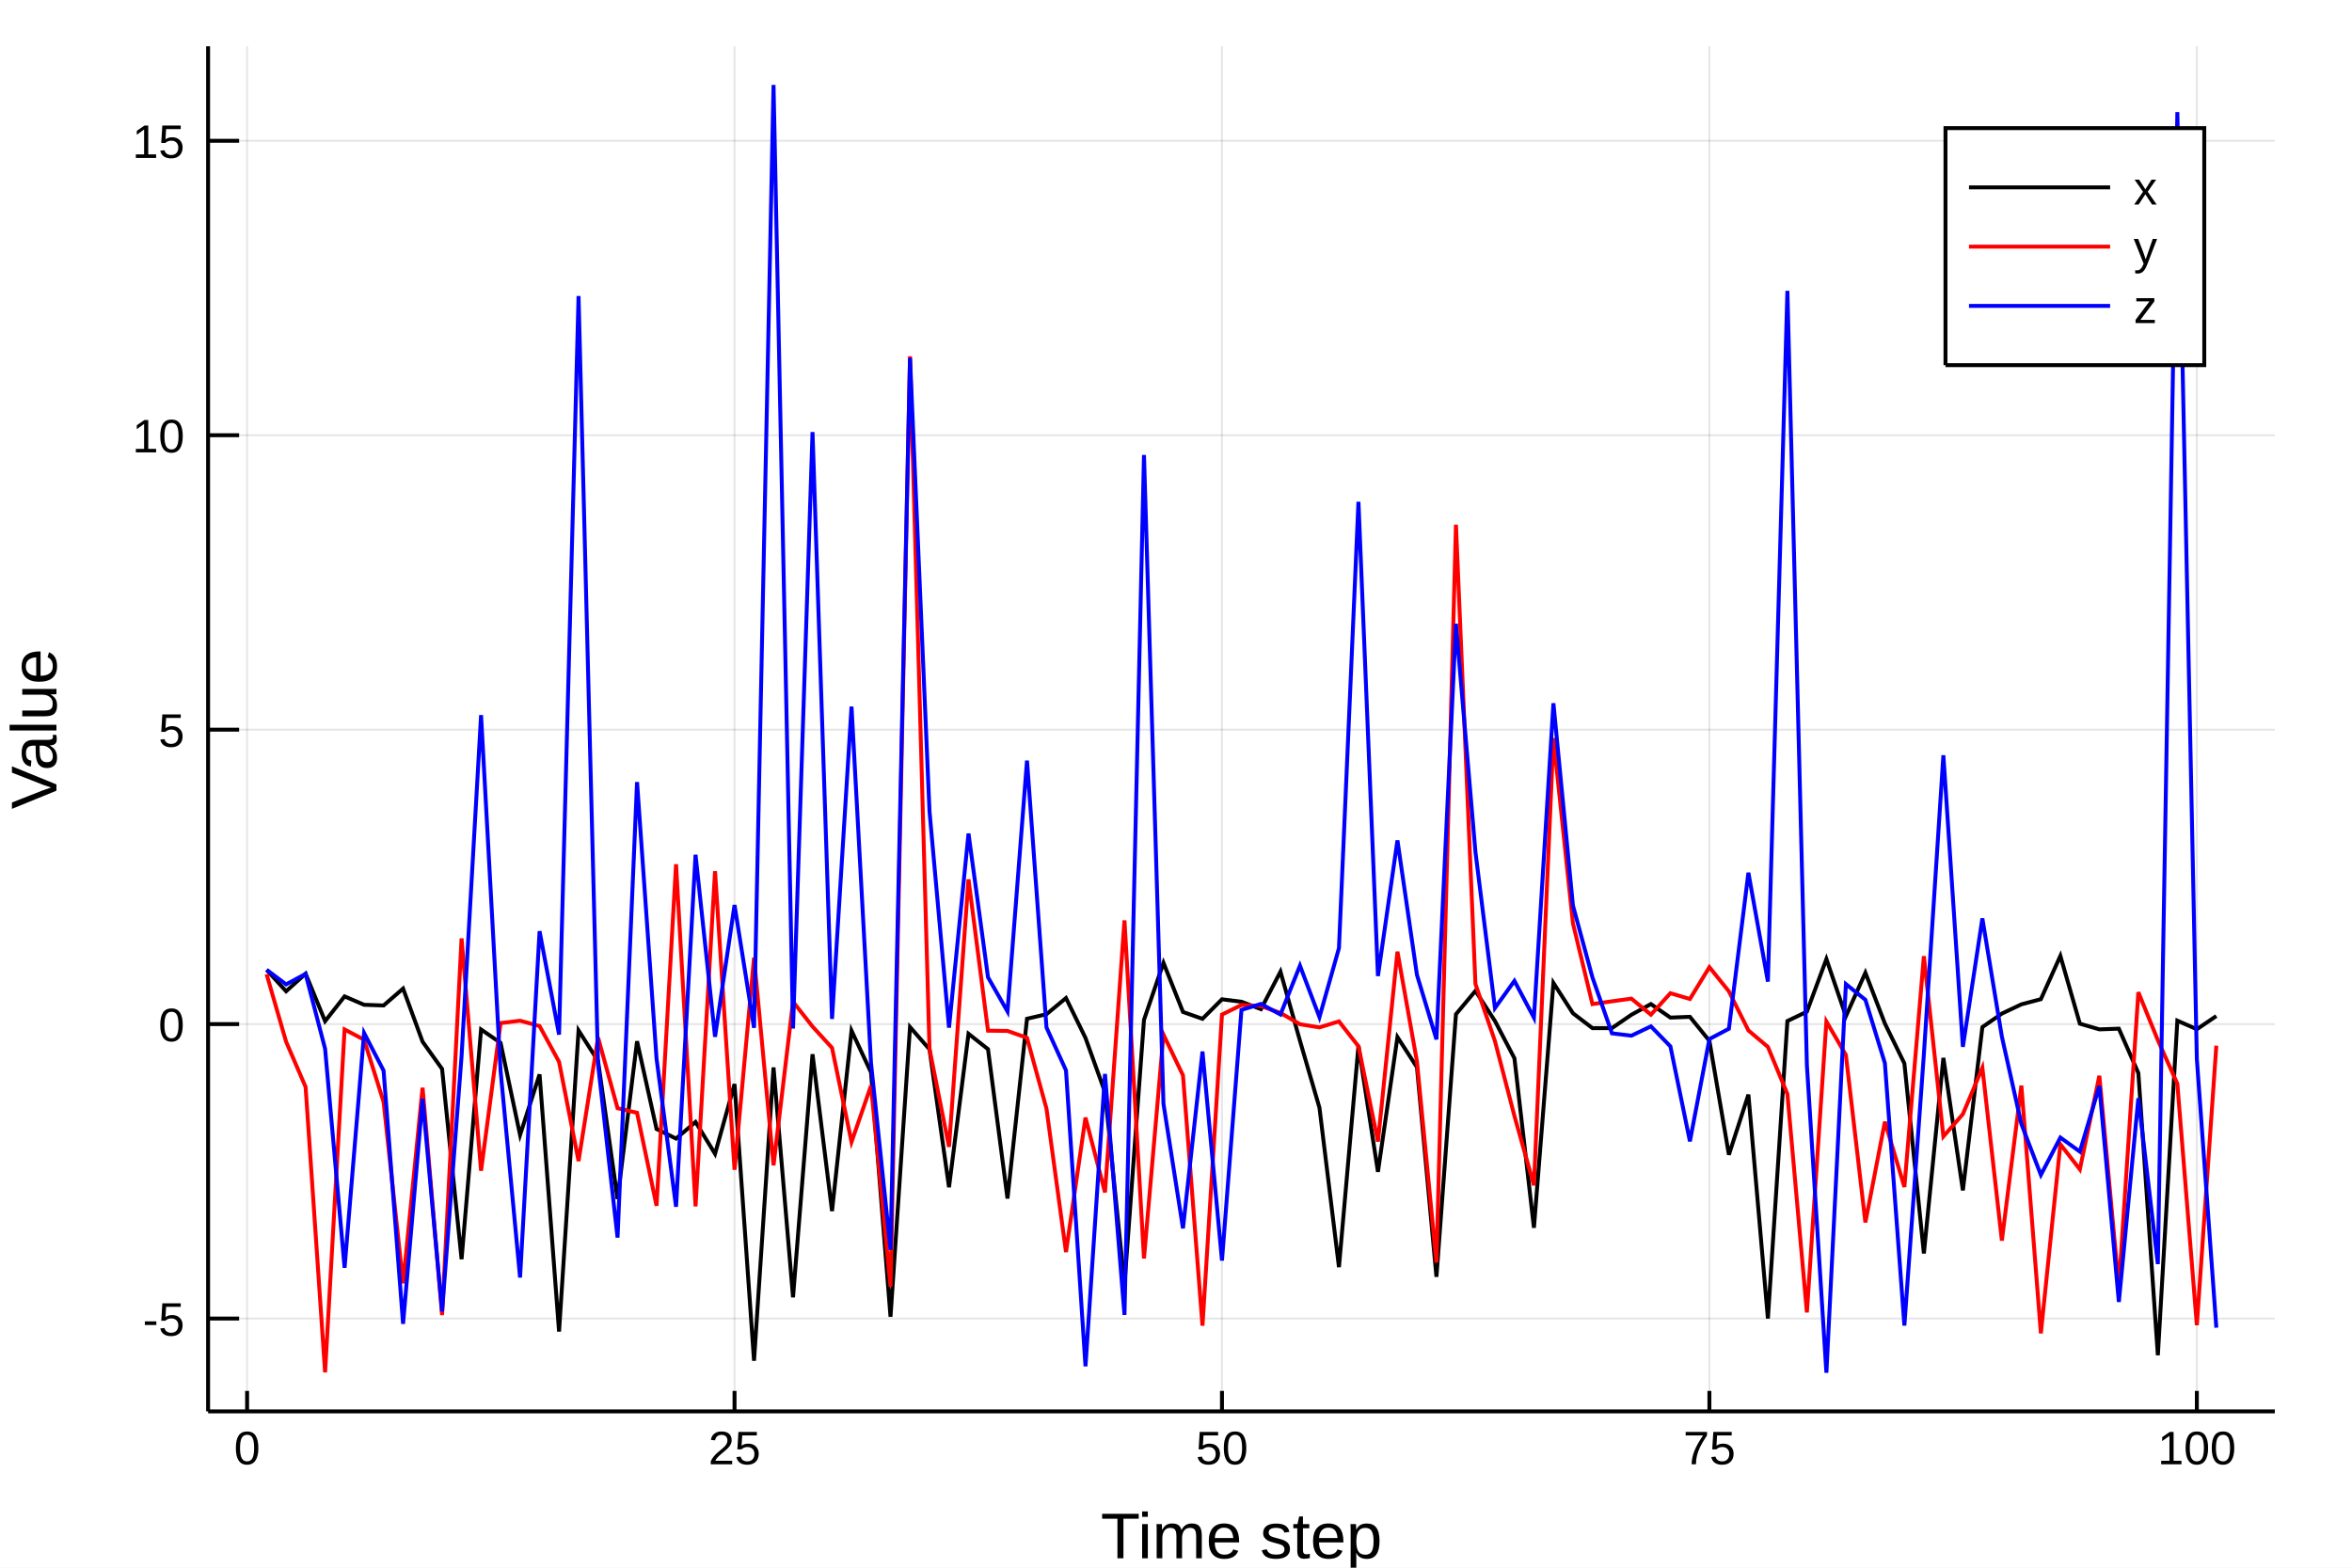
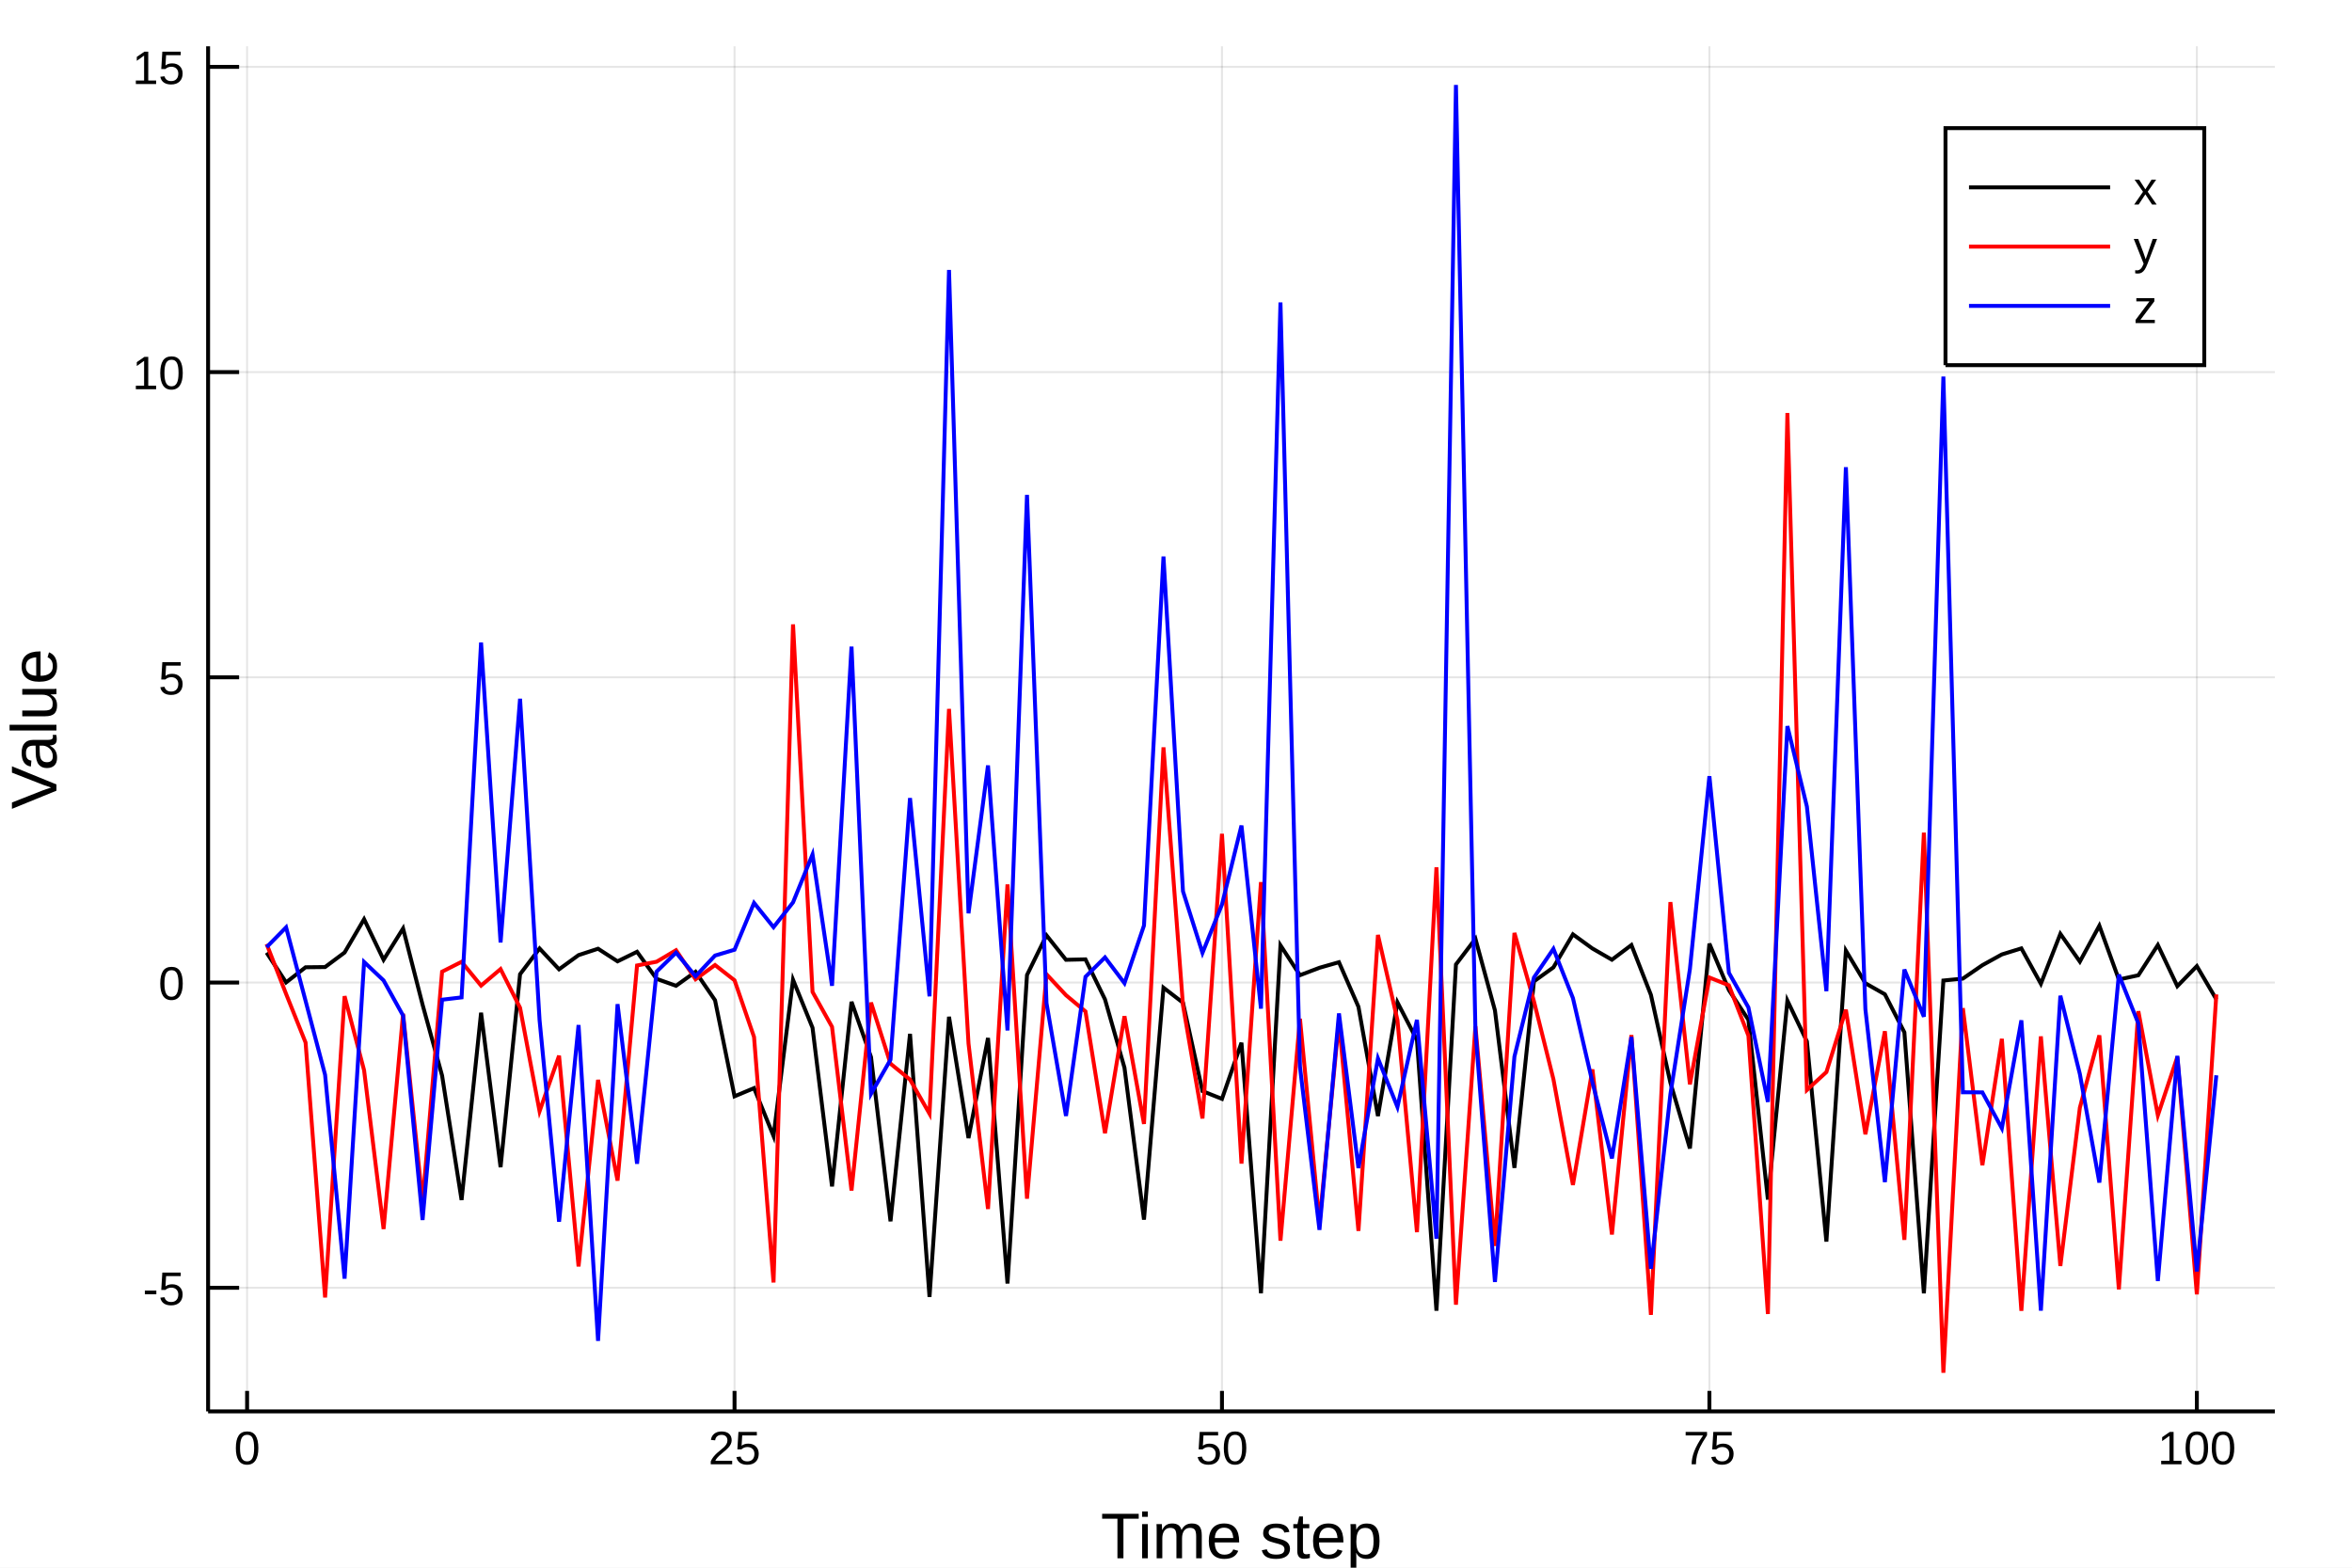
<svg xmlns="http://www.w3.org/2000/svg" width="600" height="400" viewBox="0 0 2400 1600">
  <defs>
-     <clipPath id="clip5100">
+     <clipPath id="clip8300">
      <rect x="0" y="0" width="2000" height="2000" />
    </clipPath>
  </defs>
  <defs>
-     <clipPath id="clip5101">
+     <clipPath id="clip8301">
      <rect x="0" y="0" width="2400" height="1600" />
    </clipPath>
  </defs>
-   <polygon clip-path="url(#clip5101)" points=" 0,1600 2400,1600 2400,0 0,0    " fill="#ffffff" fill-rule="evenodd" fill-opacity="1" />
+   <polygon clip-path="url(#clip8301)" points=" 0,1600 2400,1600 2400,0 0,0    " fill="#ffffff" fill-rule="evenodd" fill-opacity="1" />
  <defs>
-     <clipPath id="clip5102">
+     <clipPath id="clip8302">
      <rect x="480" y="0" width="1681" height="1600" />
    </clipPath>
  </defs>
-   <polygon clip-path="url(#clip5101)" points=" 212.353,1440.48 2321.26,1440.48 2321.26,47.244 212.353,47.244    " fill="#ffffff" fill-rule="evenodd" fill-opacity="1" />
+   <polygon clip-path="url(#clip8301)" points=" 212.353,1440.48 2321.26,1440.48 2321.26,47.244 212.353,47.244    " fill="#ffffff" fill-rule="evenodd" fill-opacity="1" />
  <defs>
-     <clipPath id="clip5103">
+     <clipPath id="clip8303">
      <rect x="212" y="47" width="2110" height="1394" />
    </clipPath>
  </defs>
-   <polyline clip-path="url(#clip5103)" style="stroke:#000000; stroke-width:2; stroke-opacity:0.1; fill:none" points="   252.143,1440.48 252.143,47.244    " />
-   <polyline clip-path="url(#clip5103)" style="stroke:#000000; stroke-width:2; stroke-opacity:0.1; fill:none" points="   749.527,1440.48 749.527,47.244    " />
-   <polyline clip-path="url(#clip5103)" style="stroke:#000000; stroke-width:2; stroke-opacity:0.1; fill:none" points="   1246.91,1440.48 1246.91,47.244    " />
-   <polyline clip-path="url(#clip5103)" style="stroke:#000000; stroke-width:2; stroke-opacity:0.1; fill:none" points="   1744.29,1440.48 1744.29,47.244    " />
-   <polyline clip-path="url(#clip5103)" style="stroke:#000000; stroke-width:2; stroke-opacity:0.1; fill:none" points="   2241.68,1440.48 2241.68,47.244    " />
-   <polyline clip-path="url(#clip5103)" style="stroke:#000000; stroke-width:2; stroke-opacity:0.1; fill:none" points="   212.353,1345.72 2321.26,1345.72    " />
-   <polyline clip-path="url(#clip5103)" style="stroke:#000000; stroke-width:2; stroke-opacity:0.1; fill:none" points="   212.353,1045.21 2321.26,1045.21    " />
-   <polyline clip-path="url(#clip5103)" style="stroke:#000000; stroke-width:2; stroke-opacity:0.1; fill:none" points="   212.353,744.705 2321.26,744.705    " />
-   <polyline clip-path="url(#clip5103)" style="stroke:#000000; stroke-width:2; stroke-opacity:0.1; fill:none" points="   212.353,444.196 2321.26,444.196    " />
-   <polyline clip-path="url(#clip5103)" style="stroke:#000000; stroke-width:2; stroke-opacity:0.1; fill:none" points="   212.353,143.687 2321.26,143.687    " />
-   <polyline clip-path="url(#clip5101)" style="stroke:#000000; stroke-width:4; stroke-opacity:1; fill:none" points="   212.353,1440.48 2321.26,1440.48    " />
-   <polyline clip-path="url(#clip5101)" style="stroke:#000000; stroke-width:4; stroke-opacity:1; fill:none" points="   212.353,1440.48 212.353,47.244    " />
-   <polyline clip-path="url(#clip5101)" style="stroke:#000000; stroke-width:4; stroke-opacity:1; fill:none" points="   252.143,1440.48 252.143,1419.58    " />
-   <polyline clip-path="url(#clip5101)" style="stroke:#000000; stroke-width:4; stroke-opacity:1; fill:none" points="   749.527,1440.48 749.527,1419.58    " />
-   <polyline clip-path="url(#clip5101)" style="stroke:#000000; stroke-width:4; stroke-opacity:1; fill:none" points="   1246.91,1440.48 1246.91,1419.58    " />
-   <polyline clip-path="url(#clip5101)" style="stroke:#000000; stroke-width:4; stroke-opacity:1; fill:none" points="   1744.29,1440.48 1744.29,1419.58    " />
-   <polyline clip-path="url(#clip5101)" style="stroke:#000000; stroke-width:4; stroke-opacity:1; fill:none" points="   2241.68,1440.48 2241.68,1419.58    " />
-   <polyline clip-path="url(#clip5101)" style="stroke:#000000; stroke-width:4; stroke-opacity:1; fill:none" points="   212.353,1345.72 243.986,1345.72    " />
-   <polyline clip-path="url(#clip5101)" style="stroke:#000000; stroke-width:4; stroke-opacity:1; fill:none" points="   212.353,1045.21 243.986,1045.21    " />
-   <polyline clip-path="url(#clip5101)" style="stroke:#000000; stroke-width:4; stroke-opacity:1; fill:none" points="   212.353,744.705 243.986,744.705    " />
-   <polyline clip-path="url(#clip5101)" style="stroke:#000000; stroke-width:4; stroke-opacity:1; fill:none" points="   212.353,444.196 243.986,444.196    " />
-   <polyline clip-path="url(#clip5101)" style="stroke:#000000; stroke-width:4; stroke-opacity:1; fill:none" points="   212.353,143.687 243.986,143.687    " />
-   <g clip-path="url(#clip5101)">
+   <polyline clip-path="url(#clip8303)" style="stroke:#000000; stroke-width:2; stroke-opacity:0.1; fill:none" points="   252.143,1440.48 252.143,47.244    " />
+   <polyline clip-path="url(#clip8303)" style="stroke:#000000; stroke-width:2; stroke-opacity:0.1; fill:none" points="   749.527,1440.48 749.527,47.244    " />
+   <polyline clip-path="url(#clip8303)" style="stroke:#000000; stroke-width:2; stroke-opacity:0.1; fill:none" points="   1246.91,1440.48 1246.91,47.244    " />
+   <polyline clip-path="url(#clip8303)" style="stroke:#000000; stroke-width:2; stroke-opacity:0.1; fill:none" points="   1744.29,1440.48 1744.29,47.244    " />
+   <polyline clip-path="url(#clip8303)" style="stroke:#000000; stroke-width:2; stroke-opacity:0.1; fill:none" points="   2241.68,1440.48 2241.68,47.244    " />
+   <polyline clip-path="url(#clip8303)" style="stroke:#000000; stroke-width:2; stroke-opacity:0.1; fill:none" points="   212.353,1314.32 2321.26,1314.32    " />
+   <polyline clip-path="url(#clip8303)" style="stroke:#000000; stroke-width:2; stroke-opacity:0.1; fill:none" points="   212.353,1002.8 2321.26,1002.8    " />
+   <polyline clip-path="url(#clip8303)" style="stroke:#000000; stroke-width:2; stroke-opacity:0.1; fill:none" points="   212.353,691.284 2321.26,691.284    " />
+   <polyline clip-path="url(#clip8303)" style="stroke:#000000; stroke-width:2; stroke-opacity:0.1; fill:none" points="   212.353,379.765 2321.26,379.765    " />
+   <polyline clip-path="url(#clip8303)" style="stroke:#000000; stroke-width:2; stroke-opacity:0.1; fill:none" points="   212.353,68.246 2321.26,68.246    " />
+   <polyline clip-path="url(#clip8301)" style="stroke:#000000; stroke-width:4; stroke-opacity:1; fill:none" points="   212.353,1440.48 2321.26,1440.48    " />
+   <polyline clip-path="url(#clip8301)" style="stroke:#000000; stroke-width:4; stroke-opacity:1; fill:none" points="   212.353,1440.48 212.353,47.244    " />
+   <polyline clip-path="url(#clip8301)" style="stroke:#000000; stroke-width:4; stroke-opacity:1; fill:none" points="   252.143,1440.48 252.143,1419.58    " />
+   <polyline clip-path="url(#clip8301)" style="stroke:#000000; stroke-width:4; stroke-opacity:1; fill:none" points="   749.527,1440.48 749.527,1419.58    " />
+   <polyline clip-path="url(#clip8301)" style="stroke:#000000; stroke-width:4; stroke-opacity:1; fill:none" points="   1246.91,1440.48 1246.91,1419.58    " />
+   <polyline clip-path="url(#clip8301)" style="stroke:#000000; stroke-width:4; stroke-opacity:1; fill:none" points="   1744.29,1440.48 1744.29,1419.58    " />
+   <polyline clip-path="url(#clip8301)" style="stroke:#000000; stroke-width:4; stroke-opacity:1; fill:none" points="   2241.68,1440.48 2241.68,1419.58    " />
+   <polyline clip-path="url(#clip8301)" style="stroke:#000000; stroke-width:4; stroke-opacity:1; fill:none" points="   212.353,1314.32 243.986,1314.32    " />
+   <polyline clip-path="url(#clip8301)" style="stroke:#000000; stroke-width:4; stroke-opacity:1; fill:none" points="   212.353,1002.8 243.986,1002.8    " />
+   <polyline clip-path="url(#clip8301)" style="stroke:#000000; stroke-width:4; stroke-opacity:1; fill:none" points="   212.353,691.284 243.986,691.284    " />
+   <polyline clip-path="url(#clip8301)" style="stroke:#000000; stroke-width:4; stroke-opacity:1; fill:none" points="   212.353,379.765 243.986,379.765    " />
+   <polyline clip-path="url(#clip8301)" style="stroke:#000000; stroke-width:4; stroke-opacity:1; fill:none" points="   212.353,68.246 243.986,68.246    " />
+   <g clip-path="url(#clip8301)">
    <text style="fill:#000000; fill-opacity:1; font-family:Arial,Helvetica Neue,Helvetica,sans-serif; font-size:48px; text-anchor:middle;" transform="rotate(0, 252.143, 1494.48)" x="252.143" y="1494.48">0</text>
  </g>
-   <g clip-path="url(#clip5101)">
+   <g clip-path="url(#clip8301)">
    <text style="fill:#000000; fill-opacity:1; font-family:Arial,Helvetica Neue,Helvetica,sans-serif; font-size:48px; text-anchor:middle;" transform="rotate(0, 749.527, 1494.48)" x="749.527" y="1494.48">25</text>
  </g>
-   <g clip-path="url(#clip5101)">
+   <g clip-path="url(#clip8301)">
    <text style="fill:#000000; fill-opacity:1; font-family:Arial,Helvetica Neue,Helvetica,sans-serif; font-size:48px; text-anchor:middle;" transform="rotate(0, 1246.91, 1494.48)" x="1246.91" y="1494.48">50</text>
  </g>
-   <g clip-path="url(#clip5101)">
+   <g clip-path="url(#clip8301)">
    <text style="fill:#000000; fill-opacity:1; font-family:Arial,Helvetica Neue,Helvetica,sans-serif; font-size:48px; text-anchor:middle;" transform="rotate(0, 1744.29, 1494.48)" x="1744.29" y="1494.48">75</text>
  </g>
-   <g clip-path="url(#clip5101)">
+   <g clip-path="url(#clip8301)">
    <text style="fill:#000000; fill-opacity:1; font-family:Arial,Helvetica Neue,Helvetica,sans-serif; font-size:48px; text-anchor:middle;" transform="rotate(0, 2241.68, 1494.48)" x="2241.68" y="1494.48">100</text>
  </g>
-   <g clip-path="url(#clip5101)">
-     <text style="fill:#000000; fill-opacity:1; font-family:Arial,Helvetica Neue,Helvetica,sans-serif; font-size:48px; text-anchor:end;" transform="rotate(0, 188.353, 1363.22)" x="188.353" y="1363.22">-5</text>
+   <g clip-path="url(#clip8301)">
+     <text style="fill:#000000; fill-opacity:1; font-family:Arial,Helvetica Neue,Helvetica,sans-serif; font-size:48px; text-anchor:end;" transform="rotate(0, 188.353, 1331.82)" x="188.353" y="1331.82">-5</text>
  </g>
-   <g clip-path="url(#clip5101)">
-     <text style="fill:#000000; fill-opacity:1; font-family:Arial,Helvetica Neue,Helvetica,sans-serif; font-size:48px; text-anchor:end;" transform="rotate(0, 188.353, 1062.71)" x="188.353" y="1062.71">0</text>
+   <g clip-path="url(#clip8301)">
+     <text style="fill:#000000; fill-opacity:1; font-family:Arial,Helvetica Neue,Helvetica,sans-serif; font-size:48px; text-anchor:end;" transform="rotate(0, 188.353, 1020.3)" x="188.353" y="1020.3">0</text>
  </g>
-   <g clip-path="url(#clip5101)">
-     <text style="fill:#000000; fill-opacity:1; font-family:Arial,Helvetica Neue,Helvetica,sans-serif; font-size:48px; text-anchor:end;" transform="rotate(0, 188.353, 762.205)" x="188.353" y="762.205">5</text>
+   <g clip-path="url(#clip8301)">
+     <text style="fill:#000000; fill-opacity:1; font-family:Arial,Helvetica Neue,Helvetica,sans-serif; font-size:48px; text-anchor:end;" transform="rotate(0, 188.353, 708.784)" x="188.353" y="708.784">5</text>
  </g>
-   <g clip-path="url(#clip5101)">
-     <text style="fill:#000000; fill-opacity:1; font-family:Arial,Helvetica Neue,Helvetica,sans-serif; font-size:48px; text-anchor:end;" transform="rotate(0, 188.353, 461.696)" x="188.353" y="461.696">10</text>
+   <g clip-path="url(#clip8301)">
+     <text style="fill:#000000; fill-opacity:1; font-family:Arial,Helvetica Neue,Helvetica,sans-serif; font-size:48px; text-anchor:end;" transform="rotate(0, 188.353, 397.265)" x="188.353" y="397.265">10</text>
  </g>
-   <g clip-path="url(#clip5101)">
-     <text style="fill:#000000; fill-opacity:1; font-family:Arial,Helvetica Neue,Helvetica,sans-serif; font-size:48px; text-anchor:end;" transform="rotate(0, 188.353, 161.187)" x="188.353" y="161.187">15</text>
+   <g clip-path="url(#clip8301)">
+     <text style="fill:#000000; fill-opacity:1; font-family:Arial,Helvetica Neue,Helvetica,sans-serif; font-size:48px; text-anchor:end;" transform="rotate(0, 188.353, 85.7462)" x="188.353" y="85.746">15</text>
  </g>
-   <g clip-path="url(#clip5101)">
+   <g clip-path="url(#clip8301)">
    <text style="fill:#000000; fill-opacity:1; font-family:Arial,Helvetica Neue,Helvetica,sans-serif; font-size:66px; text-anchor:middle;" transform="rotate(0, 1266.81, 1590.4)" x="1266.81" y="1590.4">Time step</text>
  </g>
-   <g clip-path="url(#clip5101)">
+   <g clip-path="url(#clip8301)">
    <text style="fill:#000000; fill-opacity:1; font-family:Arial,Helvetica Neue,Helvetica,sans-serif; font-size:66px; text-anchor:middle;" transform="rotate(-90, 57.6, 743.863)" x="57.6" y="743.863">Value</text>
  </g>
-   <polyline clip-path="url(#clip5103)" style="stroke:#000000; stroke-width:4; stroke-opacity:1; fill:none" points="   272.039,989.841 291.934,1011.69 311.829,993.775 331.725,1042.22 351.62,1016.92 371.516,1025.49 391.411,1026.2 411.306,1008.96 431.202,1063.18 451.097,1090.98    470.992,1285.16 490.888,1050.69 510.783,1064.36 530.678,1158.37 550.574,1096.55 570.469,1359 590.364,1051.69 610.26,1082.85 630.155,1223.72 650.05,1062.7    669.946,1152.28 689.841,1162.07 709.736,1145.11 729.632,1177.61 749.527,1106.38 769.423,1388.78 789.318,1089.45 809.213,1324.04 829.109,1075.97 849.004,1236.06    868.899,1051.9 888.795,1094.49 908.69,1343.92 928.585,1048.2 948.481,1070.97 968.376,1211.69 988.271,1055.09 1008.17,1070.8 1028.06,1223.21 1047.96,1039.75    1067.85,1035.11 1087.75,1018.63 1107.64,1059.3 1127.54,1114.7 1147.43,1311.15 1167.33,1040.9 1187.22,982.684 1207.12,1032.83 1227.02,1039.82 1246.91,1019.9    1266.81,1022.38 1286.7,1029.96 1306.6,991.684 1326.49,1062.22 1346.39,1130.59 1366.28,1293.25 1386.18,1067.25 1406.07,1195.97 1425.97,1058.47 1445.86,1089.21    1465.76,1303.16 1485.66,1035.13 1505.55,1011.32 1525.45,1042.03 1545.34,1080.1 1565.24,1253.1 1585.13,1003.19 1605.03,1034.13 1624.92,1049.3 1644.82,1049.32    1664.71,1035.67 1684.61,1024.75 1704.5,1038.57 1724.4,1037.78 1744.29,1062.3 1764.19,1178.54 1784.09,1117.17 1803.98,1345.72 1823.88,1042.07 1843.77,1032.53    1863.67,978.791 1883.56,1037.17 1903.46,992.789 1923.35,1044.61 1943.25,1085.35 1963.14,1279.31 1983.04,1079.71 2002.93,1214.9 2022.83,1048.29 2042.72,1034.49    2062.62,1025.05 2082.52,1019.78 2102.41,975.606 2122.31,1044.78 2142.2,1050.57 2162.1,1049.88 2181.99,1095.15 2201.89,1383.17 2221.78,1041.69 2241.68,1050.46    2261.57,1036.98    " />
-   <polyline clip-path="url(#clip5103)" style="stroke:#ff0000; stroke-width:4; stroke-opacity:1; fill:none" points="   272.039,994.298 291.934,1063.17 311.829,1109.34 331.725,1400.62 351.62,1050.66 371.516,1061.15 391.411,1124.64 411.306,1309.75 431.202,1110.14 451.097,1342.14    470.992,957.747 490.888,1194.86 510.783,1044.18 530.678,1041.75 550.574,1047.2 570.469,1083.74 590.364,1184.98 610.26,1058.92 630.155,1131.06 650.05,1135.74    669.946,1230.63 689.841,882.025 709.736,1231.26 729.632,889.157 749.527,1193.88 769.423,977.487 789.318,1189.33 809.213,1022.37 829.109,1047.69 849.004,1069.43    868.899,1165.55 888.795,1108.06 908.69,1313.29 928.585,363.648 948.481,1070.57 968.376,1170.5 988.271,897.488 1008.17,1051.93 1028.06,1052.18 1047.96,1059.19    1067.85,1131.55 1087.75,1277.88 1107.64,1140.63 1127.54,1216.97 1147.43,939.361 1167.33,1284.42 1187.22,1055.96 1207.12,1097.55 1227.02,1353.02 1246.91,1035.5    1266.81,1025.67 1286.7,1026.8 1306.6,1033.85 1326.49,1045.34 1346.39,1048.57 1366.28,1042.44 1386.18,1067.83 1406.07,1165.1 1425.97,971.272 1445.86,1083.41    1465.76,1288.58 1485.66,535.504 1505.55,1004.27 1525.45,1062.53 1545.34,1138.99 1565.24,1209.75 1585.13,753.303 1605.03,942.319 1624.92,1024.78 1644.82,1021.94    1664.71,1019.22 1684.61,1035.59 1704.5,1013.66 1724.4,1019.58 1744.29,987.088 1764.19,1011.84 1784.09,1051.67 1803.98,1068.48 1823.88,1116.6 1843.77,1339.47    1863.67,1042.56 1883.56,1076.72 1903.46,1247.61 1923.35,1144.87 1943.25,1211.44 1963.14,975.873 1983.04,1159.9 2002.93,1137.07 2022.83,1089.83 2042.72,1266.18    2062.62,1107.95 2082.52,1360.86 2102.41,1167.86 2122.31,1193.48 2142.2,1097.95 2162.1,1313.52 2181.99,1012.67 2201.89,1061.66 2221.78,1106.01 2241.68,1352.51    2261.57,1067.21    " />
-   <polyline clip-path="url(#clip5103)" style="stroke:#0000ff; stroke-width:4; stroke-opacity:1; fill:none" points="   272.039,989.762 291.934,1004.68 311.829,993.996 331.725,1070.39 351.62,1293.88 371.516,1054.28 391.411,1092.67 411.306,1351.12 431.202,1121.55 451.097,1338.43    470.992,1077.89 490.888,729.848 510.783,1092.81 530.678,1303.84 550.574,950.383 570.469,1055.95 590.364,302.143 610.26,1086.23 630.155,1263.1 650.05,798.167    669.946,1080.44 689.841,1231.64 709.736,872.367 729.632,1058.18 749.527,923.666 769.423,1049.02 789.318,86.675 809.213,1049.71 829.109,440.973 849.004,1039.95    868.899,721.169 888.795,1084.99 908.69,1275.54 928.585,365.281 948.481,828.115 968.376,1048.83 988.271,850.725 1008.17,997.415 1028.06,1032.28 1047.96,776.289    1067.85,1048.69 1087.75,1092.46 1107.64,1394.48 1127.54,1096.1 1147.43,1341.99 1167.33,464.355 1187.22,1126.6 1207.12,1253.66 1227.02,1073.24 1246.91,1286.55    1266.81,1030.7 1286.7,1024.63 1306.6,1035.42 1326.49,985.554 1346.39,1038.17 1366.28,967.664 1386.18,512.141 1406.07,996.162 1425.97,857.677 1445.86,994.922    1465.76,1060.83 1485.66,636.594 1505.55,869.435 1525.45,1028.83 1545.34,1001.12 1565.24,1038.65 1585.13,717.743 1605.03,924.129 1624.92,997.507 1644.82,1054.64    1664.71,1057.02 1684.61,1047.5 1704.5,1067.95 1724.4,1164.86 1744.29,1060.47 1764.19,1049.94 1784.09,890.719 1803.98,1001.85 1823.88,296.826 1843.77,1087.03    1863.67,1401.05 1883.56,1004.39 1903.46,1020.4 1923.35,1085.06 1943.25,1352.89 1963.14,1076.1 1983.04,770.845 2002.93,1068.42 2022.83,937.344 2042.72,1057.98    2062.62,1147.16 2082.52,1199.11 2102.41,1161.01 2122.31,1175.35 2142.2,1108.38 2162.1,1328.78 2181.99,1120.93 2201.89,1290.12 2221.78,114.424 2241.68,1080.81    2261.57,1355.06    " />
-   <polygon clip-path="url(#clip5101)" points=" 1985.19,372.684 2249.26,372.684 2249.26,130.764 1985.19,130.764    " fill="#ffffff" fill-rule="evenodd" fill-opacity="1" />
-   <polyline clip-path="url(#clip5101)" style="stroke:#000000; stroke-width:4; stroke-opacity:1; fill:none" points="   1985.19,372.684 2249.26,372.684 2249.26,130.764 1985.19,130.764 1985.19,372.684    " />
-   <polyline clip-path="url(#clip5101)" style="stroke:#000000; stroke-width:4; stroke-opacity:1; fill:none" points="   2009.19,191.244 2153.19,191.244    " />
-   <g clip-path="url(#clip5101)">
+   <polyline clip-path="url(#clip8303)" style="stroke:#000000; stroke-width:4; stroke-opacity:1; fill:none" points="   272.039,972.28 291.934,1002.66 311.829,987.2 331.725,986.982 351.62,972.153 371.516,938.152 391.411,979.536 411.306,947.626 431.202,1025.42 451.097,1097.71    470.992,1224.73 490.888,1033.59 510.783,1191.23 530.678,994.296 550.574,968.043 570.469,989.282 590.364,974.815 610.26,968.283 630.155,981.153 650.05,971.412    669.946,998.994 689.841,1006.11 709.736,991.807 729.632,1020.86 749.527,1118.91 769.423,1110.55 789.318,1159.45 809.213,999.943 829.109,1048.93 849.004,1210.86    868.899,1022.46 888.795,1078.87 908.69,1246.47 928.585,1055.17 948.481,1323.69 968.376,1037.73 988.271,1161.53 1008.17,1059.36 1028.06,1309.97 1047.96,995.116    1067.85,954.634 1087.75,979.581 1107.64,979.123 1127.54,1019.95 1147.43,1089.77 1167.33,1244.77 1187.22,1008.05 1207.12,1023.36 1227.02,1113.6 1246.91,1121.52    1266.81,1064.22 1286.7,1319.94 1306.6,964.801 1326.49,995.306 1346.39,987.723 1366.28,982.045 1386.18,1027.56 1406.07,1139.04 1425.97,1023.04 1445.86,1061.42    1465.76,1337.75 1485.66,984.342 1505.55,958.136 1525.45,1031.21 1545.34,1191.94 1565.24,1001.61 1585.13,987.312 1605.03,953.617 1624.92,968.055 1644.82,979.52    1664.71,964.534 1684.61,1015.39 1704.5,1105.05 1724.4,1172.13 1744.29,963.102 1764.19,1010.49 1784.09,1040.86 1803.98,1224.27 1823.88,1021.25 1843.77,1062.88    1863.67,1267.19 1883.56,970.257 1903.46,1003.51 1923.35,1014.8 1943.25,1053.63 1963.14,1319.99 1983.04,1000.74 2002.93,998.784 2022.83,985.089 2042.72,974.105    2062.62,967.923 2082.52,1004.02 2102.41,953.099 2122.31,981.425 2142.2,944.803 2162.1,999.704 2181.99,995.372 2201.89,964.503 2221.78,1006.49 2241.68,986.059    2261.57,1019.95    " />
+   <polyline clip-path="url(#clip8303)" style="stroke:#ff0000; stroke-width:4; stroke-opacity:1; fill:none" points="   272.039,963.414 291.934,1014.43 311.829,1064.07 331.725,1324.21 351.62,1016.7 371.516,1092.35 391.411,1254.36 411.306,1034.69 431.202,1226.83 451.097,991.714    470.992,981.661 490.888,1005.93 510.783,989.063 530.678,1028.56 550.574,1134.16 570.469,1077.48 590.364,1292.52 610.26,1102.14 630.155,1204.97 650.05,985.367    669.946,981.56 689.841,969.808 709.736,999.447 729.632,984.924 749.527,1000.5 769.423,1058.36 789.318,1308.9 809.213,637.229 829.109,1012.35 849.004,1048.01    868.899,1215.07 888.795,1023.24 908.69,1085.63 928.585,1101.83 948.481,1136.69 968.376,723.527 988.271,1065 1008.17,1233.91 1028.06,902.656 1047.96,1223.39    1067.85,994.33 1087.75,1015.71 1107.64,1032.28 1127.54,1156.63 1147.43,1037.12 1167.33,1147.1 1187.22,762.739 1207.12,1026.04 1227.02,1141.52 1246.91,850.979    1266.81,1187.61 1286.7,900.298 1306.6,1266.27 1326.49,1039.73 1346.39,1248.11 1366.28,1042.11 1386.18,1256.27 1406.07,954.224 1425.97,1041.18 1445.86,1257.55    1465.76,885.15 1485.66,1331.58 1505.55,1047.34 1525.45,1271.63 1545.34,952.158 1565.24,1021.86 1585.13,1101.44 1605.03,1209.37 1624.92,1091.44 1644.82,1259.94    1664.71,1056.41 1684.61,1341.95 1704.5,920.688 1724.4,1106.74 1744.29,997.666 1764.19,1005.62 1784.09,1057.03 1803.98,1341.07 1823.88,421.503 1843.77,1112.44    1863.67,1094.17 1883.56,1030.54 1903.46,1157.66 1923.35,1052.5 1943.25,1265.43 1963.14,849.806 1983.04,1401.05 2002.93,1028.91 2022.83,1189.24 2042.72,1060.23    2062.62,1337.86 2082.52,1057.73 2102.41,1292.05 2122.31,1130.5 2142.2,1056.67 2162.1,1315.95 2181.99,1032.05 2201.89,1138.32 2221.78,1078.73 2241.68,1320.99    2261.57,1014.9    " />
+   <polyline clip-path="url(#clip8303)" style="stroke:#0000ff; stroke-width:4; stroke-opacity:1; fill:none" points="   272.039,966.708 291.934,946.452 311.829,1021.55 331.725,1096.98 351.62,1305.01 371.516,981.82 391.411,1000.63 411.306,1036.54 431.202,1245.1 451.097,1020.32    470.992,1017.95 490.888,655.809 510.783,961.888 530.678,713.154 550.574,1041.12 570.469,1246.92 590.364,1046.15 610.26,1368.54 630.155,1024.83 650.05,1187.74    669.946,991.708 689.841,972.294 709.736,996.38 729.632,975.251 749.527,969.308 769.423,921.515 789.318,946.32 809.213,920.984 829.109,872.072 849.004,1006.11    868.899,659.942 888.795,1116.35 908.69,1081.53 928.585,814.503 948.481,1016.86 968.376,275.533 988.271,932.15 1008.17,781.22 1028.06,1051.71 1047.96,505.112    1067.85,1023.76 1087.75,1138.93 1107.64,996.919 1127.54,977.113 1147.43,1003.45 1167.33,944.596 1187.22,567.982 1207.12,909.664 1227.02,972.515 1246.91,923.169    1266.81,842.566 1286.7,1029.45 1306.6,308.665 1326.49,1088.74 1346.39,1255.21 1366.28,1034.29 1386.18,1192.12 1406.07,1080.19 1425.97,1129.8 1445.86,1040.88    1465.76,1264.23 1485.66,86.675 1505.55,1051.93 1525.45,1308.36 1545.34,1078.38 1565.24,997.676 1585.13,968.397 1605.03,1018.66 1624.92,1104.55 1644.82,1182.27    1664.71,1058.37 1684.61,1294.94 1704.5,1116.79 1724.4,989.065 1744.29,792.167 1764.19,992.844 1784.09,1028.2 1803.98,1124.63 1823.88,741.08 1843.77,823.151    1863.67,1011.64 1883.56,476.801 1903.46,1030.04 1923.35,1206.49 1943.25,989.527 1963.14,1037.67 1983.04,384.334 2002.93,1114.78 2022.83,1114.88 2042.72,1151.52    2062.62,1041.35 2082.52,1337.67 2102.41,1016.25 2122.31,1096.14 2142.2,1206.94 2162.1,994.711 2181.99,1044.57 2201.89,1307.43 2221.78,1077.61 2241.68,1297.67    2261.57,1097.46    " />
+   <polygon clip-path="url(#clip8301)" points=" 1985.19,372.684 2249.26,372.684 2249.26,130.764 1985.19,130.764    " fill="#ffffff" fill-rule="evenodd" fill-opacity="1" />
+   <polyline clip-path="url(#clip8301)" style="stroke:#000000; stroke-width:4; stroke-opacity:1; fill:none" points="   1985.19,372.684 2249.26,372.684 2249.26,130.764 1985.19,130.764 1985.19,372.684    " />
+   <polyline clip-path="url(#clip8301)" style="stroke:#000000; stroke-width:4; stroke-opacity:1; fill:none" points="   2009.19,191.244 2153.19,191.244    " />
+   <g clip-path="url(#clip8301)">
    <text style="fill:#000000; fill-opacity:1; font-family:Arial,Helvetica Neue,Helvetica,sans-serif; font-size:48px; text-anchor:start;" transform="rotate(0, 2177.19, 208.744)" x="2177.19" y="208.744">x</text>
  </g>
-   <polyline clip-path="url(#clip5101)" style="stroke:#ff0000; stroke-width:4; stroke-opacity:1; fill:none" points="   2009.19,251.724 2153.19,251.724    " />
-   <g clip-path="url(#clip5101)">
+   <polyline clip-path="url(#clip8301)" style="stroke:#ff0000; stroke-width:4; stroke-opacity:1; fill:none" points="   2009.19,251.724 2153.19,251.724    " />
+   <g clip-path="url(#clip8301)">
    <text style="fill:#000000; fill-opacity:1; font-family:Arial,Helvetica Neue,Helvetica,sans-serif; font-size:48px; text-anchor:start;" transform="rotate(0, 2177.19, 269.224)" x="2177.19" y="269.224">y</text>
  </g>
-   <polyline clip-path="url(#clip5101)" style="stroke:#0000ff; stroke-width:4; stroke-opacity:1; fill:none" points="   2009.19,312.204 2153.19,312.204    " />
-   <g clip-path="url(#clip5101)">
+   <polyline clip-path="url(#clip8301)" style="stroke:#0000ff; stroke-width:4; stroke-opacity:1; fill:none" points="   2009.19,312.204 2153.19,312.204    " />
+   <g clip-path="url(#clip8301)">
    <text style="fill:#000000; fill-opacity:1; font-family:Arial,Helvetica Neue,Helvetica,sans-serif; font-size:48px; text-anchor:start;" transform="rotate(0, 2177.19, 329.704)" x="2177.19" y="329.704">z</text>
  </g>
</svg>
